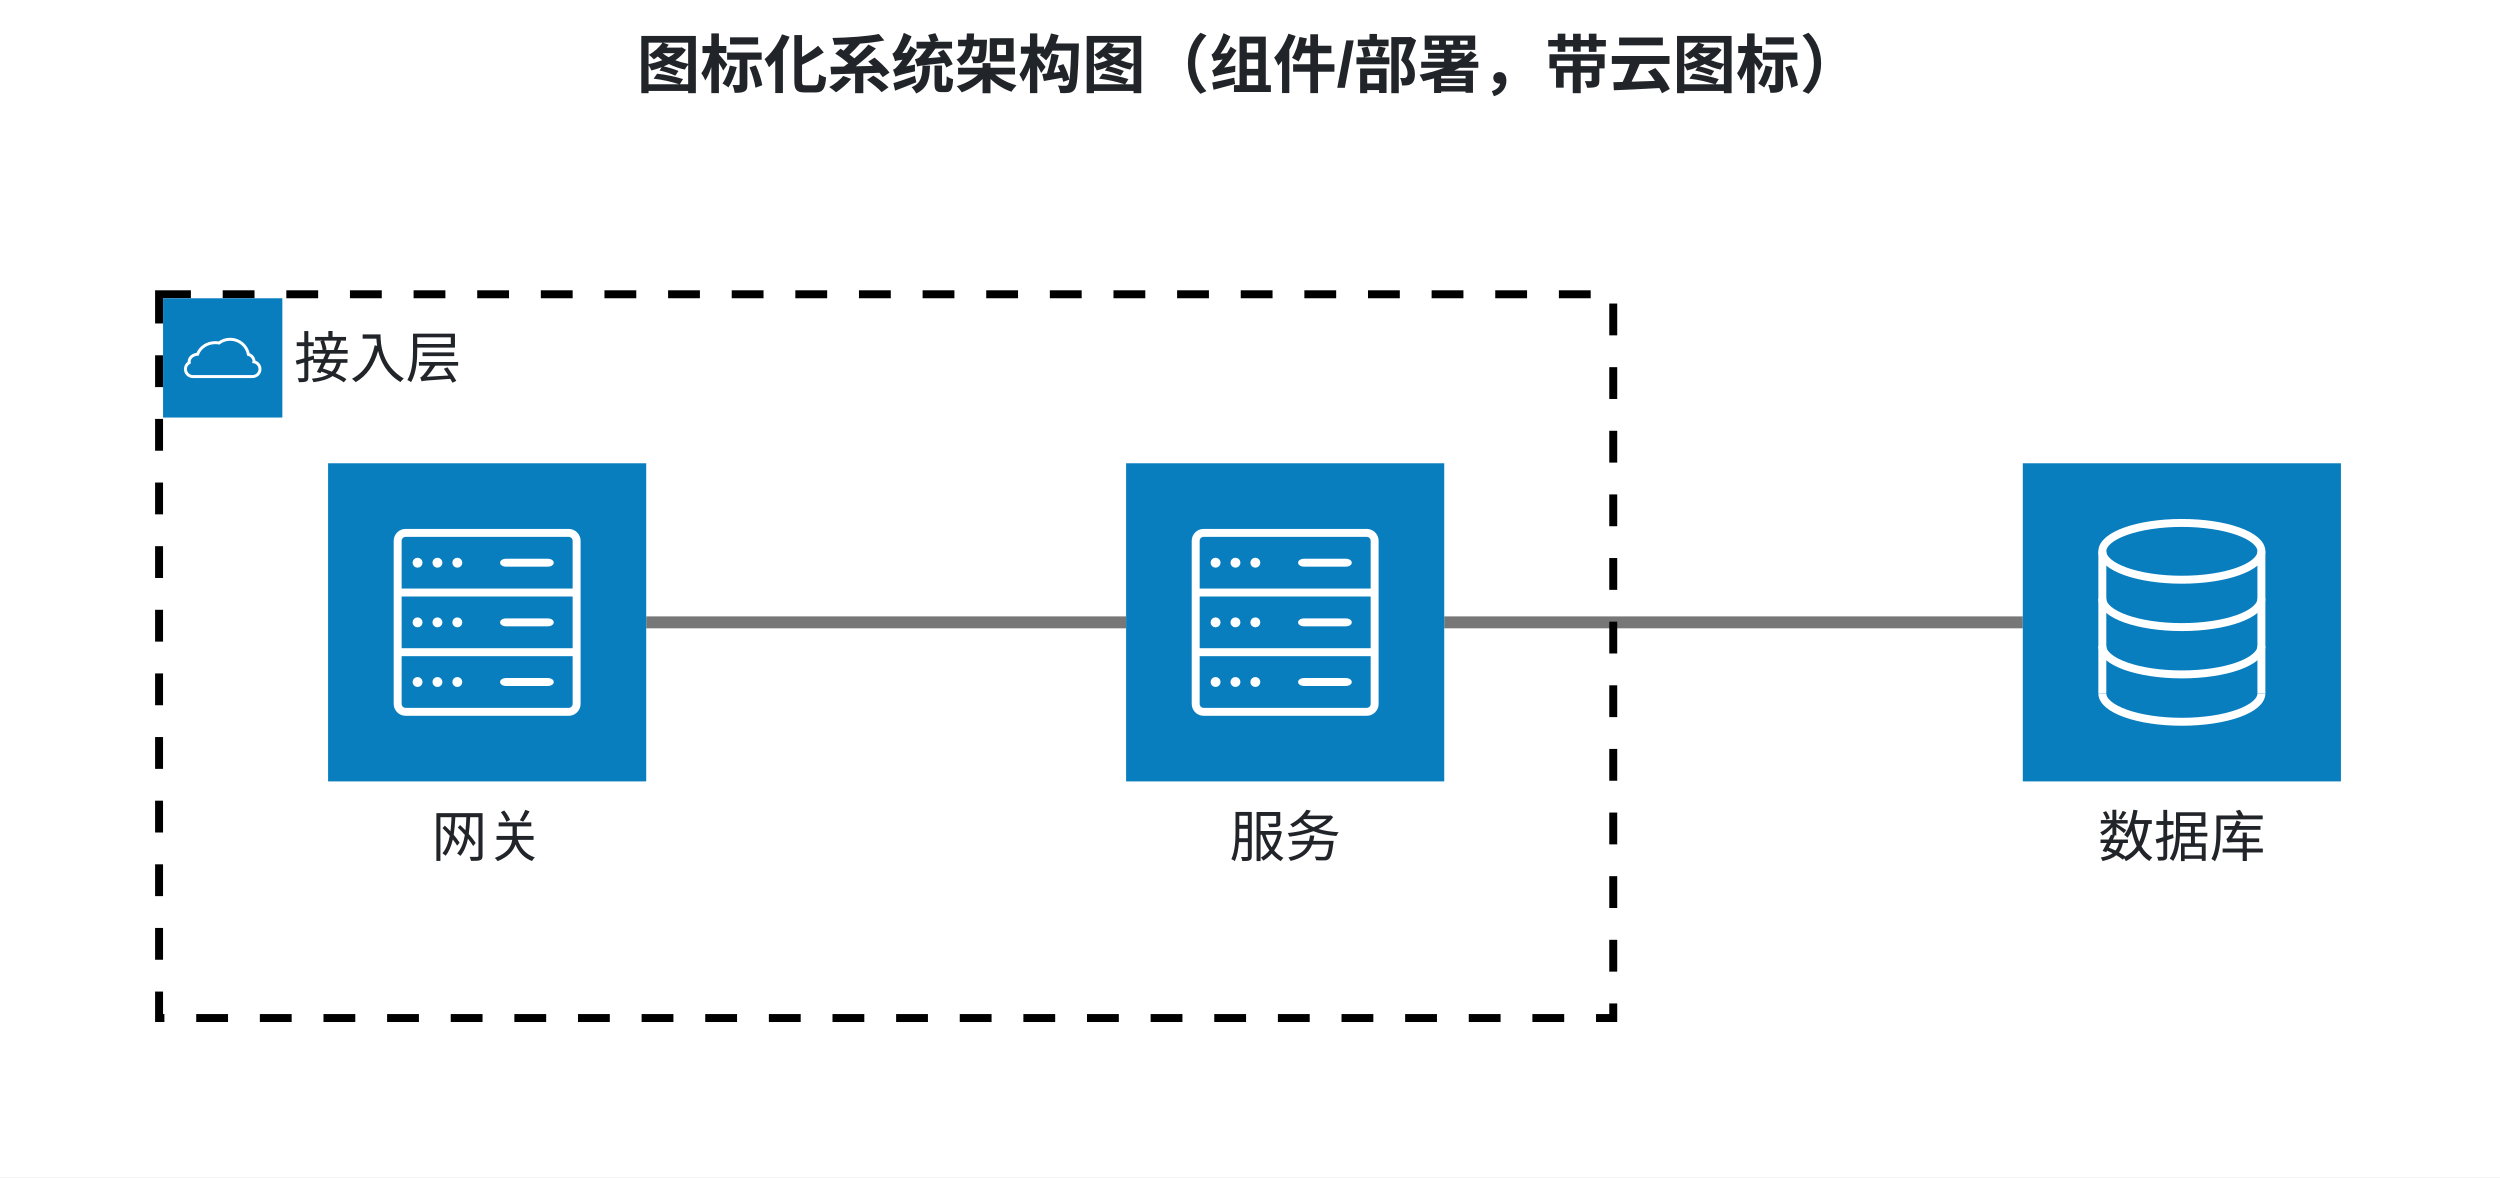
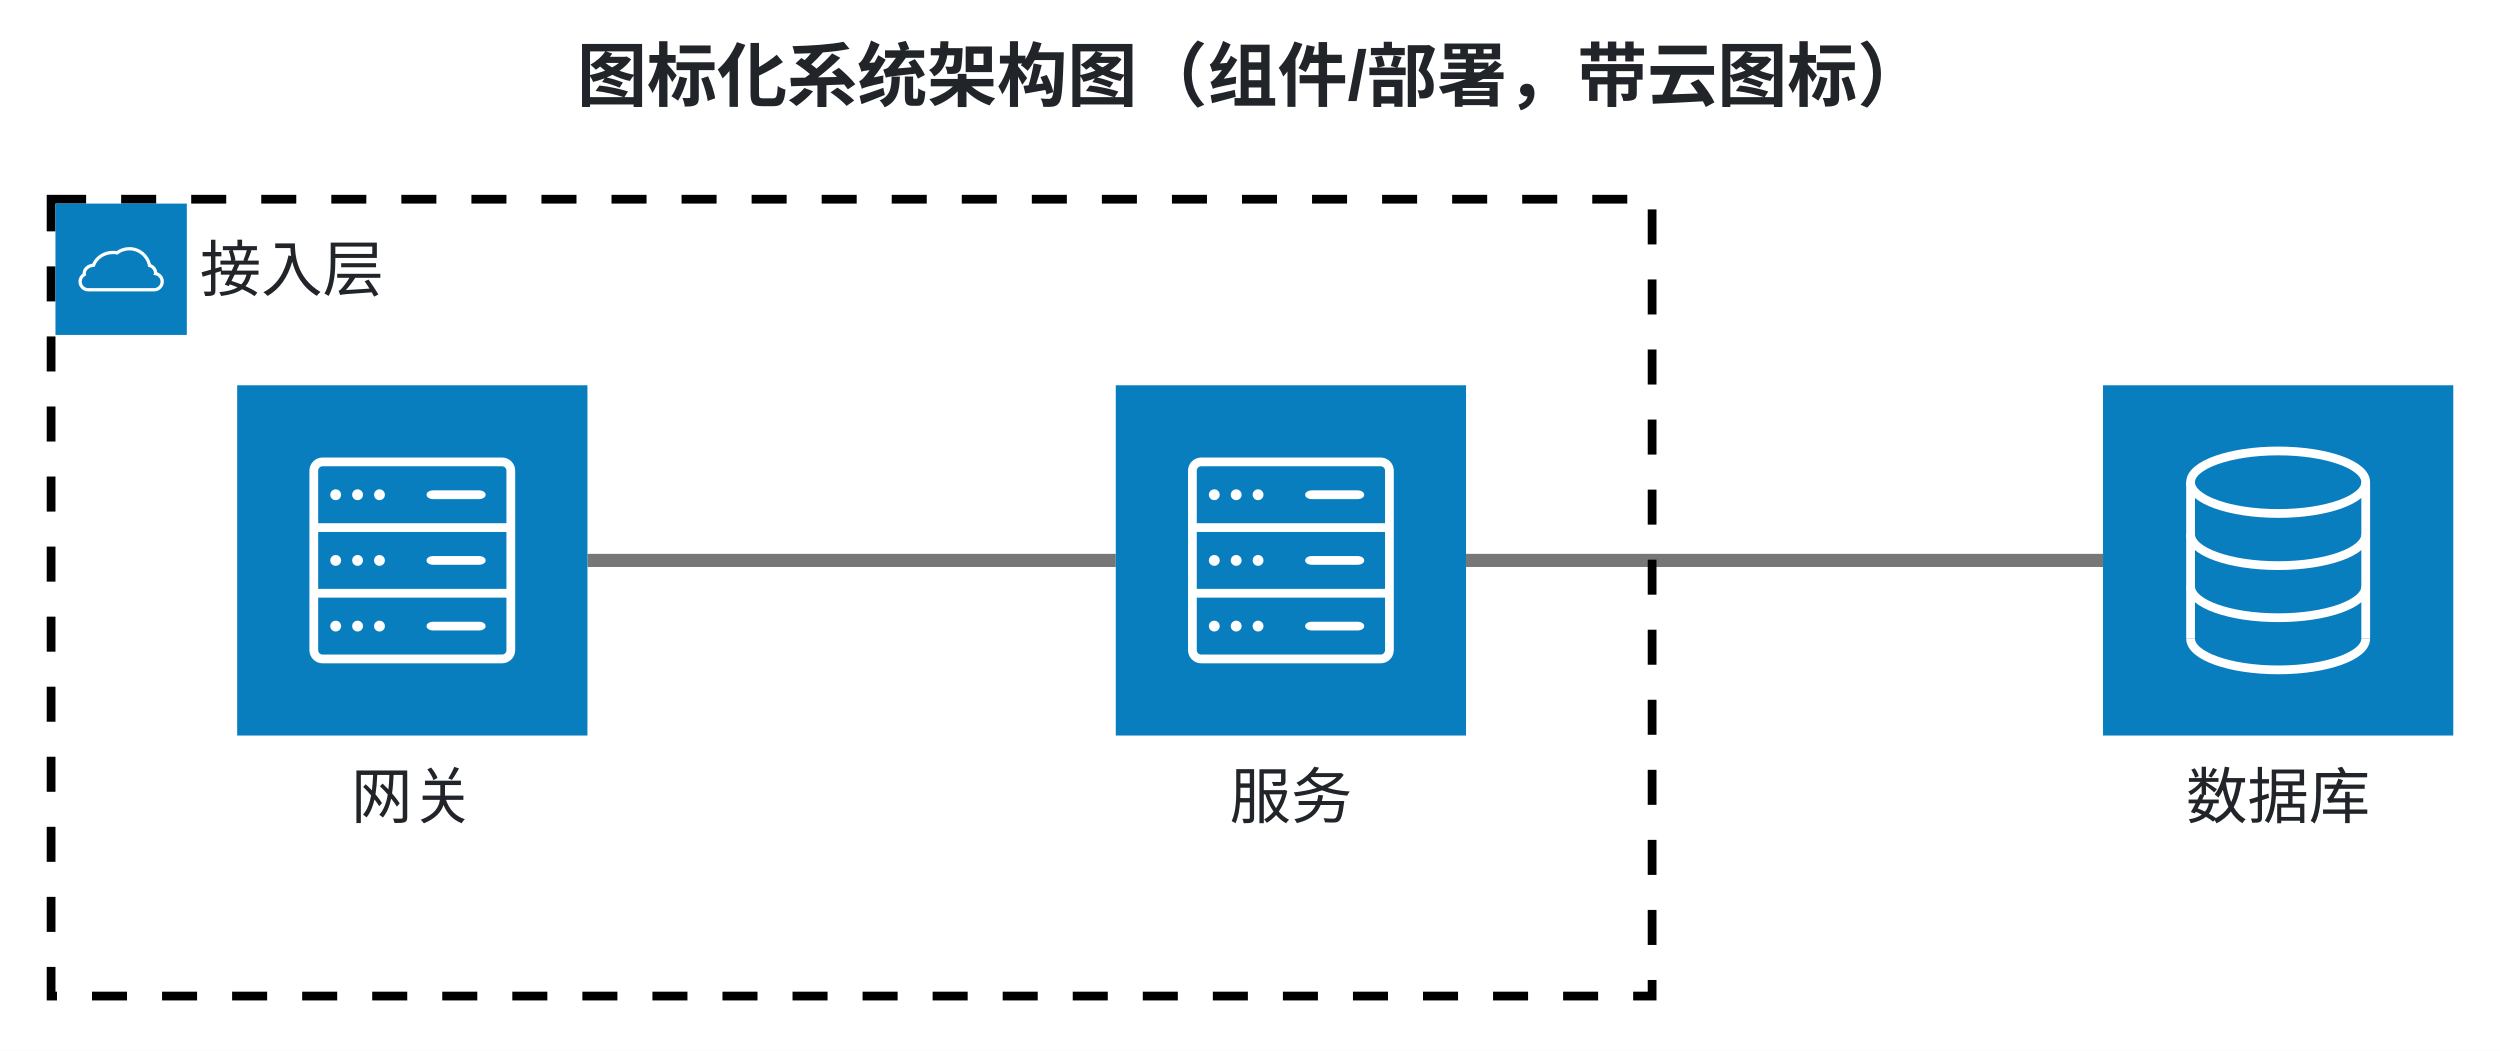
- <svg xmlns="http://www.w3.org/2000/svg" id="fig2104014739" width="628.659" viewBox="-276.33 -99.5 628.659 296" role="graphics-document document" aria-roledescription="architecture" height="296">
-   <rect id="fig-background" x="-276.33" y="-99.5" width="628.659" height="296" fill="#FFFFFF" />
-   <style>#fig2104014739{font-family:system-ui,-apple-system,"Noto Sans SC","PingFang SC",sans-serif;font-size:14px;fill:#212529;}@keyframes edge-animation-frame{from{stroke-dashoffset:0;}}@keyframes dash{to{stroke-dashoffset:0;}}#fig2104014739 .edge-animation-slow{stroke-dasharray:9,5!important;stroke-dashoffset:900;animation:dash 50s linear infinite;stroke-linecap:round;}#fig2104014739 .edge-animation-fast{stroke-dasharray:9,5!important;stroke-dashoffset:900;animation:dash 20s linear infinite;stroke-linecap:round;}#fig2104014739 .error-icon{fill:#F8FBFF;}#fig2104014739 .error-text{fill:#070400;stroke:#070400;}#fig2104014739 .edge-thickness-normal{stroke-width:1px;}#fig2104014739 .edge-thickness-thick{stroke-width:3.5px;}#fig2104014739 .edge-pattern-solid{stroke-dasharray:0;}#fig2104014739 .edge-thickness-invisible{stroke-width:0;fill:none;}#fig2104014739 .edge-pattern-dashed{stroke-dasharray:3;}#fig2104014739 .edge-pattern-dotted{stroke-dasharray:2;}#fig2104014739 .marker{fill:#6B7280;stroke:#6B7280;}#fig2104014739 .marker.cross{stroke:#6B7280;}#fig2104014739 svg{font-family:system-ui,-apple-system,"Noto Sans SC","PingFang SC",sans-serif;font-size:14px;}#fig2104014739 p{margin:0;}#fig2104014739 .edge{stroke-width:3;stroke:#777;fill:none;}#fig2104014739 .arrow{fill:#777;}#fig2104014739 .node-bkg{fill:none;stroke:#000;stroke-width:2px;stroke-dasharray:8;}#fig2104014739 .node-icon-text{display:flex;align-items:center;}#fig2104014739 .node-icon-text&gt;div{color:#fff;margin:1px;height:fit-content;text-align:center;overflow:hidden;display:-webkit-box;-webkit-box-orient:vertical;}#fig2104014739 .node .neo-node{stroke:#84D0EF;}#fig2104014739 [data-look="neo"].node rect,#fig2104014739 [data-look="neo"].cluster rect,#fig2104014739 [data-look="neo"].node polygon{stroke:url(#fig2104014739-gradient);filter:drop-shadow( 1px 2px 2px rgba(185,185,185,1));}#fig2104014739 [data-look="neo"].swimlane.cluster rect{filter:none;}#fig2104014739 [data-look="neo"].node path{stroke:url(#fig2104014739-gradient);stroke-width:1px;}#fig2104014739 [data-look="neo"].node .outer-path{filter:drop-shadow( 1px 2px 2px rgba(185,185,185,1));}#fig2104014739 [data-look="neo"].node .neo-line path{stroke:#84D0EF;filter:none;}#fig2104014739 [data-look="neo"].node circle{stroke:url(#fig2104014739-gradient);filter:drop-shadow( 1px 2px 2px rgba(185,185,185,1));}#fig2104014739 [data-look="neo"].node circle .state-start{fill:#000000;}#fig2104014739 [data-look="neo"].icon-shape .icon{fill:url(#fig2104014739-gradient);filter:drop-shadow( 1px 2px 2px rgba(185,185,185,1));}#fig2104014739 [data-look="neo"].icon-shape .icon-neo path{stroke:url(#fig2104014739-gradient);filter:drop-shadow( 1px 2px 2px rgba(185,185,185,1));}#fig2104014739 :root{--mermaid-font-family:"trebuchet ms",verdana,arial,sans-serif;}
+ <svg xmlns="http://www.w3.org/2000/svg" id="fig23127024" width="571" viewBox="-248 -70.999 571 240" role="graphics-document document" aria-roledescription="architecture" height="240">
+   <rect id="fig-background" x="-248" y="-70.999" width="571" height="240" fill="#FFFFFF" />
+   <style>#fig23127024{font-family:system-ui,-apple-system,"Noto Sans SC","PingFang SC",sans-serif;font-size:14px;fill:#212529;}@keyframes edge-animation-frame{from{stroke-dashoffset:0;}}@keyframes dash{to{stroke-dashoffset:0;}}#fig23127024 .edge-animation-slow{stroke-dasharray:9,5!important;stroke-dashoffset:900;animation:dash 50s linear infinite;stroke-linecap:round;}#fig23127024 .edge-animation-fast{stroke-dasharray:9,5!important;stroke-dashoffset:900;animation:dash 20s linear infinite;stroke-linecap:round;}#fig23127024 .error-icon{fill:#F8FBFF;}#fig23127024 .error-text{fill:#070400;stroke:#070400;}#fig23127024 .edge-thickness-normal{stroke-width:1px;}#fig23127024 .edge-thickness-thick{stroke-width:3.5px;}#fig23127024 .edge-pattern-solid{stroke-dasharray:0;}#fig23127024 .edge-thickness-invisible{stroke-width:0;fill:none;}#fig23127024 .edge-pattern-dashed{stroke-dasharray:3;}#fig23127024 .edge-pattern-dotted{stroke-dasharray:2;}#fig23127024 .marker{fill:#6B7280;stroke:#6B7280;}#fig23127024 .marker.cross{stroke:#6B7280;}#fig23127024 svg{font-family:system-ui,-apple-system,"Noto Sans SC","PingFang SC",sans-serif;font-size:14px;}#fig23127024 p{margin:0;}#fig23127024 .edge{stroke-width:3;stroke:#777;fill:none;}#fig23127024 .arrow{fill:#777;}#fig23127024 .node-bkg{fill:none;stroke:#000;stroke-width:2px;stroke-dasharray:8;}#fig23127024 .node-icon-text{display:flex;align-items:center;}#fig23127024 .node-icon-text&gt;div{color:#fff;margin:1px;height:fit-content;text-align:center;overflow:hidden;display:-webkit-box;-webkit-box-orient:vertical;}#fig23127024 .node .neo-node{stroke:#84D0EF;}#fig23127024 [data-look="neo"].node rect,#fig23127024 [data-look="neo"].cluster rect,#fig23127024 [data-look="neo"].node polygon{stroke:url(#fig23127024-gradient);filter:drop-shadow( 1px 2px 2px rgba(185,185,185,1));}#fig23127024 [data-look="neo"].swimlane.cluster rect{filter:none;}#fig23127024 [data-look="neo"].node path{stroke:url(#fig23127024-gradient);stroke-width:1px;}#fig23127024 [data-look="neo"].node .outer-path{filter:drop-shadow( 1px 2px 2px rgba(185,185,185,1));}#fig23127024 [data-look="neo"].node .neo-line path{stroke:#84D0EF;filter:none;}#fig23127024 [data-look="neo"].node circle{stroke:url(#fig23127024-gradient);filter:drop-shadow( 1px 2px 2px rgba(185,185,185,1));}#fig23127024 [data-look="neo"].node circle .state-start{fill:#000000;}#fig23127024 [data-look="neo"].icon-shape .icon{fill:url(#fig23127024-gradient);filter:drop-shadow( 1px 2px 2px rgba(185,185,185,1));}#fig23127024 [data-look="neo"].icon-shape .icon-neo path{stroke:url(#fig23127024-gradient);filter:drop-shadow( 1px 2px 2px rgba(185,185,185,1));}#fig23127024 :root{--mermaid-font-family:"trebuchet ms",verdana,arial,sans-serif;}
.edgePaths path,.flowchart-link,path.edge-thickness-normal,path.edge-thickness-thick{fill:none!important;}.edgeLabel rect,.edgeLabel .background,.labelBkg,.edgeLabel foreignObject div{fill:none!important;opacity:0!important;background:transparent!important;}.marker path,.marker polygon{fill:#6B7280!important;stroke:#6B7280!important;}</style>
  <g />
  <g class="architecture-edges">
    <g>
-       <path d="M -113.83,57 L -53.494,57 L6.843,57 " class="edge" id="fig2104014739-L_gw_svc_0" />
+       <path d="M -113.83,57 L -53.494,57 L6.843,57 " class="edge" id="fig23127024-L_gw_svc_0" />
    </g>
    <g>
-       <path d="M 86.843,57 L 159.586,57 L232.33,57 " class="edge" id="fig2104014739-L_svc_db_0" />
+       <path d="M 86.843,57 L 159.586,57 L232.33,57 " class="edge" id="fig23127024-L_svc_db_0" />
    </g>
  </g>
  <g class="architecture-services">
-     <g id="fig2104014739-service-gw" class="architecture-service" transform="translate(-193.8297,17)">
+     <g id="fig23127024-service-gw" class="architecture-service" transform="translate(-193.8297,17)">
      <g dy="1em" alignment-baseline="middle" dominant-baseline="middle" text-anchor="middle" transform="translate(40, 80)">
        <g>
          <rect class="background" style="stroke: none" />
          <text y="-10.1" style="">
            <tspan class="text-outer-tspan row" x="0" y="-0.1em" dy="1.1em">
              <tspan font-style="normal" class="text-inner-tspan" font-weight="normal">网关</tspan>
            </tspan>
          </text>
        </g>
      </g>
      <g>
        <g>
          <svg width="80" height="80" viewBox="0 0 80 80">
            <g>
              <rect width="80" height="80" style="fill: #087ebf; stroke-width: 0px;" />
              <rect x="17.5" y="17.5" width="45" height="45" rx="2" ry="2" style="fill: none; stroke: #fff; stroke-miterlimit: 10; stroke-width: 2px;" />
              <line x1="17.5" y1="32.5" x2="62.5" y2="32.5" style="fill: none; stroke: #fff; stroke-miterlimit: 10; stroke-width: 2px;" />
              <line x1="17.5" y1="47.5" x2="62.5" y2="47.5" style="fill: none; stroke: #fff; stroke-miterlimit: 10; stroke-width: 2px;" />
              <g>
                <path d="m56.25,25c0,.27-.45.5-1,.5h-10.5c-.55,0-1-.23-1-.5s.45-.5,1-.5h10.5c.55,0,1,.23,1,.5Z" style="fill: #fff; stroke-width: 0px;" />
                <path d="m56.25,25c0,.27-.45.5-1,.5h-10.5c-.55,0-1-.23-1-.5s.45-.5,1-.5h10.5c.55,0,1,.23,1,.5Z" style="fill: none; stroke: #fff; stroke-miterlimit: 10;" />
              </g>
              <g>
                <path d="m56.25,40c0,.27-.45.5-1,.5h-10.5c-.55,0-1-.23-1-.5s.45-.5,1-.5h10.5c.55,0,1,.23,1,.5Z" style="fill: #fff; stroke-width: 0px;" />
                <path d="m56.25,40c0,.27-.45.5-1,.5h-10.5c-.55,0-1-.23-1-.5s.45-.5,1-.5h10.5c.55,0,1,.23,1,.5Z" style="fill: none; stroke: #fff; stroke-miterlimit: 10;" />
              </g>
              <g>
                <path d="m56.25,55c0,.27-.45.5-1,.5h-10.5c-.55,0-1-.23-1-.5s.45-.5,1-.5h10.5c.55,0,1,.23,1,.5Z" style="fill: #fff; stroke-width: 0px;" />
                <path d="m56.25,55c0,.27-.45.5-1,.5h-10.5c-.55,0-1-.23-1-.5s.45-.5,1-.5h10.5c.55,0,1,.23,1,.5Z" style="fill: none; stroke: #fff; stroke-miterlimit: 10;" />
              </g>
              <g>
                <circle cx="32.5" cy="25" r=".75" style="fill: #fff; stroke: #fff; stroke-miterlimit: 10;" />
                <circle cx="27.5" cy="25" r=".75" style="fill: #fff; stroke: #fff; stroke-miterlimit: 10;" />
                <circle cx="22.5" cy="25" r=".75" style="fill: #fff; stroke: #fff; stroke-miterlimit: 10;" />
              </g>
              <g>
                <circle cx="32.5" cy="40" r=".75" style="fill: #fff; stroke: #fff; stroke-miterlimit: 10;" />
                <circle cx="27.5" cy="40" r=".75" style="fill: #fff; stroke: #fff; stroke-miterlimit: 10;" />
                <circle cx="22.5" cy="40" r=".75" style="fill: #fff; stroke: #fff; stroke-miterlimit: 10;" />
              </g>
              <g>
                <circle cx="32.5" cy="55" r=".75" style="fill: #fff; stroke: #fff; stroke-miterlimit: 10;" />
                <circle cx="27.5" cy="55" r=".75" style="fill: #fff; stroke: #fff; stroke-miterlimit: 10;" />
                <circle cx="22.5" cy="55" r=".75" style="fill: #fff; stroke: #fff; stroke-miterlimit: 10;" />
              </g>
            </g>
          </svg>
        </g>
      </g>
    </g>
-     <g id="fig2104014739-service-svc" class="architecture-service" transform="translate(6.842538,17)">
+     <g id="fig23127024-service-svc" class="architecture-service" transform="translate(6.842538,17)">
      <g dy="1em" alignment-baseline="middle" dominant-baseline="middle" text-anchor="middle" transform="translate(40, 80)">
        <g>
          <rect class="background" style="stroke: none" />
          <text y="-10.1" style="">
            <tspan class="text-outer-tspan row" x="0" y="-0.1em" dy="1.1em">
              <tspan font-style="normal" class="text-inner-tspan" font-weight="normal">服务</tspan>
            </tspan>
          </text>
        </g>
      </g>
      <g>
        <g>
          <svg width="80" height="80" viewBox="0 0 80 80">
            <g>
              <rect width="80" height="80" style="fill: #087ebf; stroke-width: 0px;" />
              <rect x="17.5" y="17.5" width="45" height="45" rx="2" ry="2" style="fill: none; stroke: #fff; stroke-miterlimit: 10; stroke-width: 2px;" />
              <line x1="17.5" y1="32.5" x2="62.5" y2="32.5" style="fill: none; stroke: #fff; stroke-miterlimit: 10; stroke-width: 2px;" />
              <line x1="17.5" y1="47.5" x2="62.5" y2="47.5" style="fill: none; stroke: #fff; stroke-miterlimit: 10; stroke-width: 2px;" />
              <g>
                <path d="m56.25,25c0,.27-.45.5-1,.5h-10.5c-.55,0-1-.23-1-.5s.45-.5,1-.5h10.5c.55,0,1,.23,1,.5Z" style="fill: #fff; stroke-width: 0px;" />
                <path d="m56.25,25c0,.27-.45.5-1,.5h-10.5c-.55,0-1-.23-1-.5s.45-.5,1-.5h10.5c.55,0,1,.23,1,.5Z" style="fill: none; stroke: #fff; stroke-miterlimit: 10;" />
              </g>
              <g>
                <path d="m56.25,40c0,.27-.45.5-1,.5h-10.5c-.55,0-1-.23-1-.5s.45-.5,1-.5h10.5c.55,0,1,.23,1,.5Z" style="fill: #fff; stroke-width: 0px;" />
                <path d="m56.25,40c0,.27-.45.5-1,.5h-10.5c-.55,0-1-.23-1-.5s.45-.5,1-.5h10.5c.55,0,1,.23,1,.5Z" style="fill: none; stroke: #fff; stroke-miterlimit: 10;" />
              </g>
              <g>
                <path d="m56.25,55c0,.27-.45.5-1,.5h-10.5c-.55,0-1-.23-1-.5s.45-.5,1-.5h10.5c.55,0,1,.23,1,.5Z" style="fill: #fff; stroke-width: 0px;" />
                <path d="m56.25,55c0,.27-.45.5-1,.5h-10.5c-.55,0-1-.23-1-.5s.45-.5,1-.5h10.5c.55,0,1,.23,1,.5Z" style="fill: none; stroke: #fff; stroke-miterlimit: 10;" />
              </g>
              <g>
                <circle cx="32.5" cy="25" r=".75" style="fill: #fff; stroke: #fff; stroke-miterlimit: 10;" />
                <circle cx="27.5" cy="25" r=".75" style="fill: #fff; stroke: #fff; stroke-miterlimit: 10;" />
                <circle cx="22.5" cy="25" r=".75" style="fill: #fff; stroke: #fff; stroke-miterlimit: 10;" />
              </g>
              <g>
                <circle cx="32.5" cy="40" r=".75" style="fill: #fff; stroke: #fff; stroke-miterlimit: 10;" />
                <circle cx="27.5" cy="40" r=".75" style="fill: #fff; stroke: #fff; stroke-miterlimit: 10;" />
                <circle cx="22.5" cy="40" r=".75" style="fill: #fff; stroke: #fff; stroke-miterlimit: 10;" />
              </g>
              <g>
                <circle cx="32.5" cy="55" r=".75" style="fill: #fff; stroke: #fff; stroke-miterlimit: 10;" />
                <circle cx="27.5" cy="55" r=".75" style="fill: #fff; stroke: #fff; stroke-miterlimit: 10;" />
                <circle cx="22.5" cy="55" r=".75" style="fill: #fff; stroke: #fff; stroke-miterlimit: 10;" />
              </g>
            </g>
          </svg>
        </g>
      </g>
    </g>
-     <g id="fig2104014739-service-db" class="architecture-service" transform="translate(232.3297,17)">
+     <g id="fig23127024-service-db" class="architecture-service" transform="translate(232.3297,17)">
      <g dy="1em" alignment-baseline="middle" dominant-baseline="middle" text-anchor="middle" transform="translate(40, 80)">
        <g>
          <rect class="background" style="stroke: none" />
          <text y="-10.1" style="">
            <tspan class="text-outer-tspan row" x="0" y="-0.1em" dy="1.1em">
              <tspan font-style="normal" class="text-inner-tspan" font-weight="normal">数据库</tspan>
            </tspan>
          </text>
        </g>
      </g>
      <g>
        <g>
          <svg width="80" height="80" viewBox="0 0 80 80">
            <g>
              <rect width="80" height="80" style="fill: #087ebf; stroke-width: 0px;" />
-               <path id="IconifyId1a1254cae8b53d7e00" data-name="4" d="m20,57.86c0,3.94,8.95,7.14,20,7.14s20-3.2,20-7.14" style="fill: none; stroke: #fff; stroke-miterlimit: 10; stroke-width: 2px;" />
-               <path id="IconifyId1a1254cae8b53d7e01" data-name="3" d="m20,45.95c0,3.94,8.95,7.14,20,7.14s20-3.2,20-7.14" style="fill: none; stroke: #fff; stroke-miterlimit: 10; stroke-width: 2px;" />
-               <path id="IconifyId1a1254cae8b53d7e02" data-name="2" d="m20,34.05c0,3.94,8.95,7.14,20,7.14s20-3.2,20-7.14" style="fill: none; stroke: #fff; stroke-miterlimit: 10; stroke-width: 2px;" />
-               <ellipse id="IconifyId1a1254cae8b53d7e03" data-name="1" cx="40" cy="22.14" rx="20" ry="7.14" style="fill: none; stroke: #fff; stroke-miterlimit: 10; stroke-width: 2px;" />
+               <path id="IconifyId1a12686734465ee60" data-name="4" d="m20,57.86c0,3.94,8.95,7.14,20,7.14s20-3.2,20-7.14" style="fill: none; stroke: #fff; stroke-miterlimit: 10; stroke-width: 2px;" />
+               <path id="IconifyId1a12686734465ee61" data-name="3" d="m20,45.95c0,3.94,8.95,7.14,20,7.14s20-3.2,20-7.14" style="fill: none; stroke: #fff; stroke-miterlimit: 10; stroke-width: 2px;" />
+               <path id="IconifyId1a12686734465ee62" data-name="2" d="m20,34.05c0,3.94,8.95,7.14,20,7.14s20-3.2,20-7.14" style="fill: none; stroke: #fff; stroke-miterlimit: 10; stroke-width: 2px;" />
+               <ellipse id="IconifyId1a12686734465ee63" data-name="1" cx="40" cy="22.14" rx="20" ry="7.14" style="fill: none; stroke: #fff; stroke-miterlimit: 10; stroke-width: 2px;" />
              <line x1="20" y1="57.86" x2="20" y2="22.14" style="fill: none; stroke: #fff; stroke-miterlimit: 10; stroke-width: 2px;" />
              <line x1="60" y1="57.86" x2="60" y2="22.14" style="fill: none; stroke: #fff; stroke-miterlimit: 10; stroke-width: 2px;" />
            </g>
          </svg>
        </g>
      </g>
    </g>
  </g>
  <g class="architecture-groups">
-     <rect id="fig2104014739-group-api" x="-236.33" y="-25.5" width="365.672" height="182" class="node-bkg" />
+     <rect id="fig23127024-group-api" x="-236.33" y="-25.5" width="365.672" height="182" class="node-bkg" />
    <g>
      <g transform="translate(-235.3297, -24.5)">
        <g>
          <svg width="30" height="30" viewBox="0 0 80 80">
            <g>
              <rect width="80" height="80" style="fill: #087ebf; stroke-width: 0px;" />
              <path d="m65,47.5c0,2.76-2.24,5-5,5H20c-2.76,0-5-2.24-5-5,0-1.87,1.03-3.51,2.56-4.36-.04-.21-.06-.42-.06-.64,0-2.6,2.48-4.74,5.65-4.97,1.65-4.51,6.34-7.76,11.85-7.76.86,0,1.69.08,2.5.23,2.09-1.57,4.69-2.5,7.5-2.5,6.1,0,11.19,4.38,12.28,10.17,2.14.56,3.72,2.51,3.72,4.83,0,.03,0,.07-.01.1,2.29.46,4.01,2.48,4.01,4.9Z" style="fill: none; stroke: #fff; stroke-miterlimit: 10; stroke-width: 2px;" />
            </g>
          </svg>
        </g>
      </g>
      <g dy="1em" alignment-baseline="middle" dominant-baseline="start" text-anchor="start" transform="translate(-202.3297, -18.5)">
        <g>
          <rect class="background" style="stroke: none" />
          <text y="-10.1" style="">
            <tspan class="text-outer-tspan row" x="0" y="-0.1em" dy="1.1em">
              <tspan font-style="normal" class="text-inner-tspan" font-weight="normal">接入层</tspan>
            </tspan>
          </text>
        </g>
      </g>
    </g>
  </g>
-   <text x="38" y="-77.5" text-anchor="middle" font-family="system-ui, -apple-system, &quot;Noto Sans SC&quot;, &quot;PingFang SC&quot;, &quot;Microsoft YaHei&quot;, Arial, sans-serif" font-size="16" font-weight="bold" fill="#212529" id="fig-title">图标化系统架构图（组件/部署，带云图标）</text>
+   <text x="38" y="-48" text-anchor="middle" font-family="system-ui, -apple-system, &quot;Noto Sans SC&quot;, &quot;PingFang SC&quot;, &quot;Microsoft YaHei&quot;, Arial, sans-serif" font-size="16" font-weight="bold" fill="#212529" id="fig-title">图标化系统架构图（组件/部署，带云图标）</text>
</svg>
